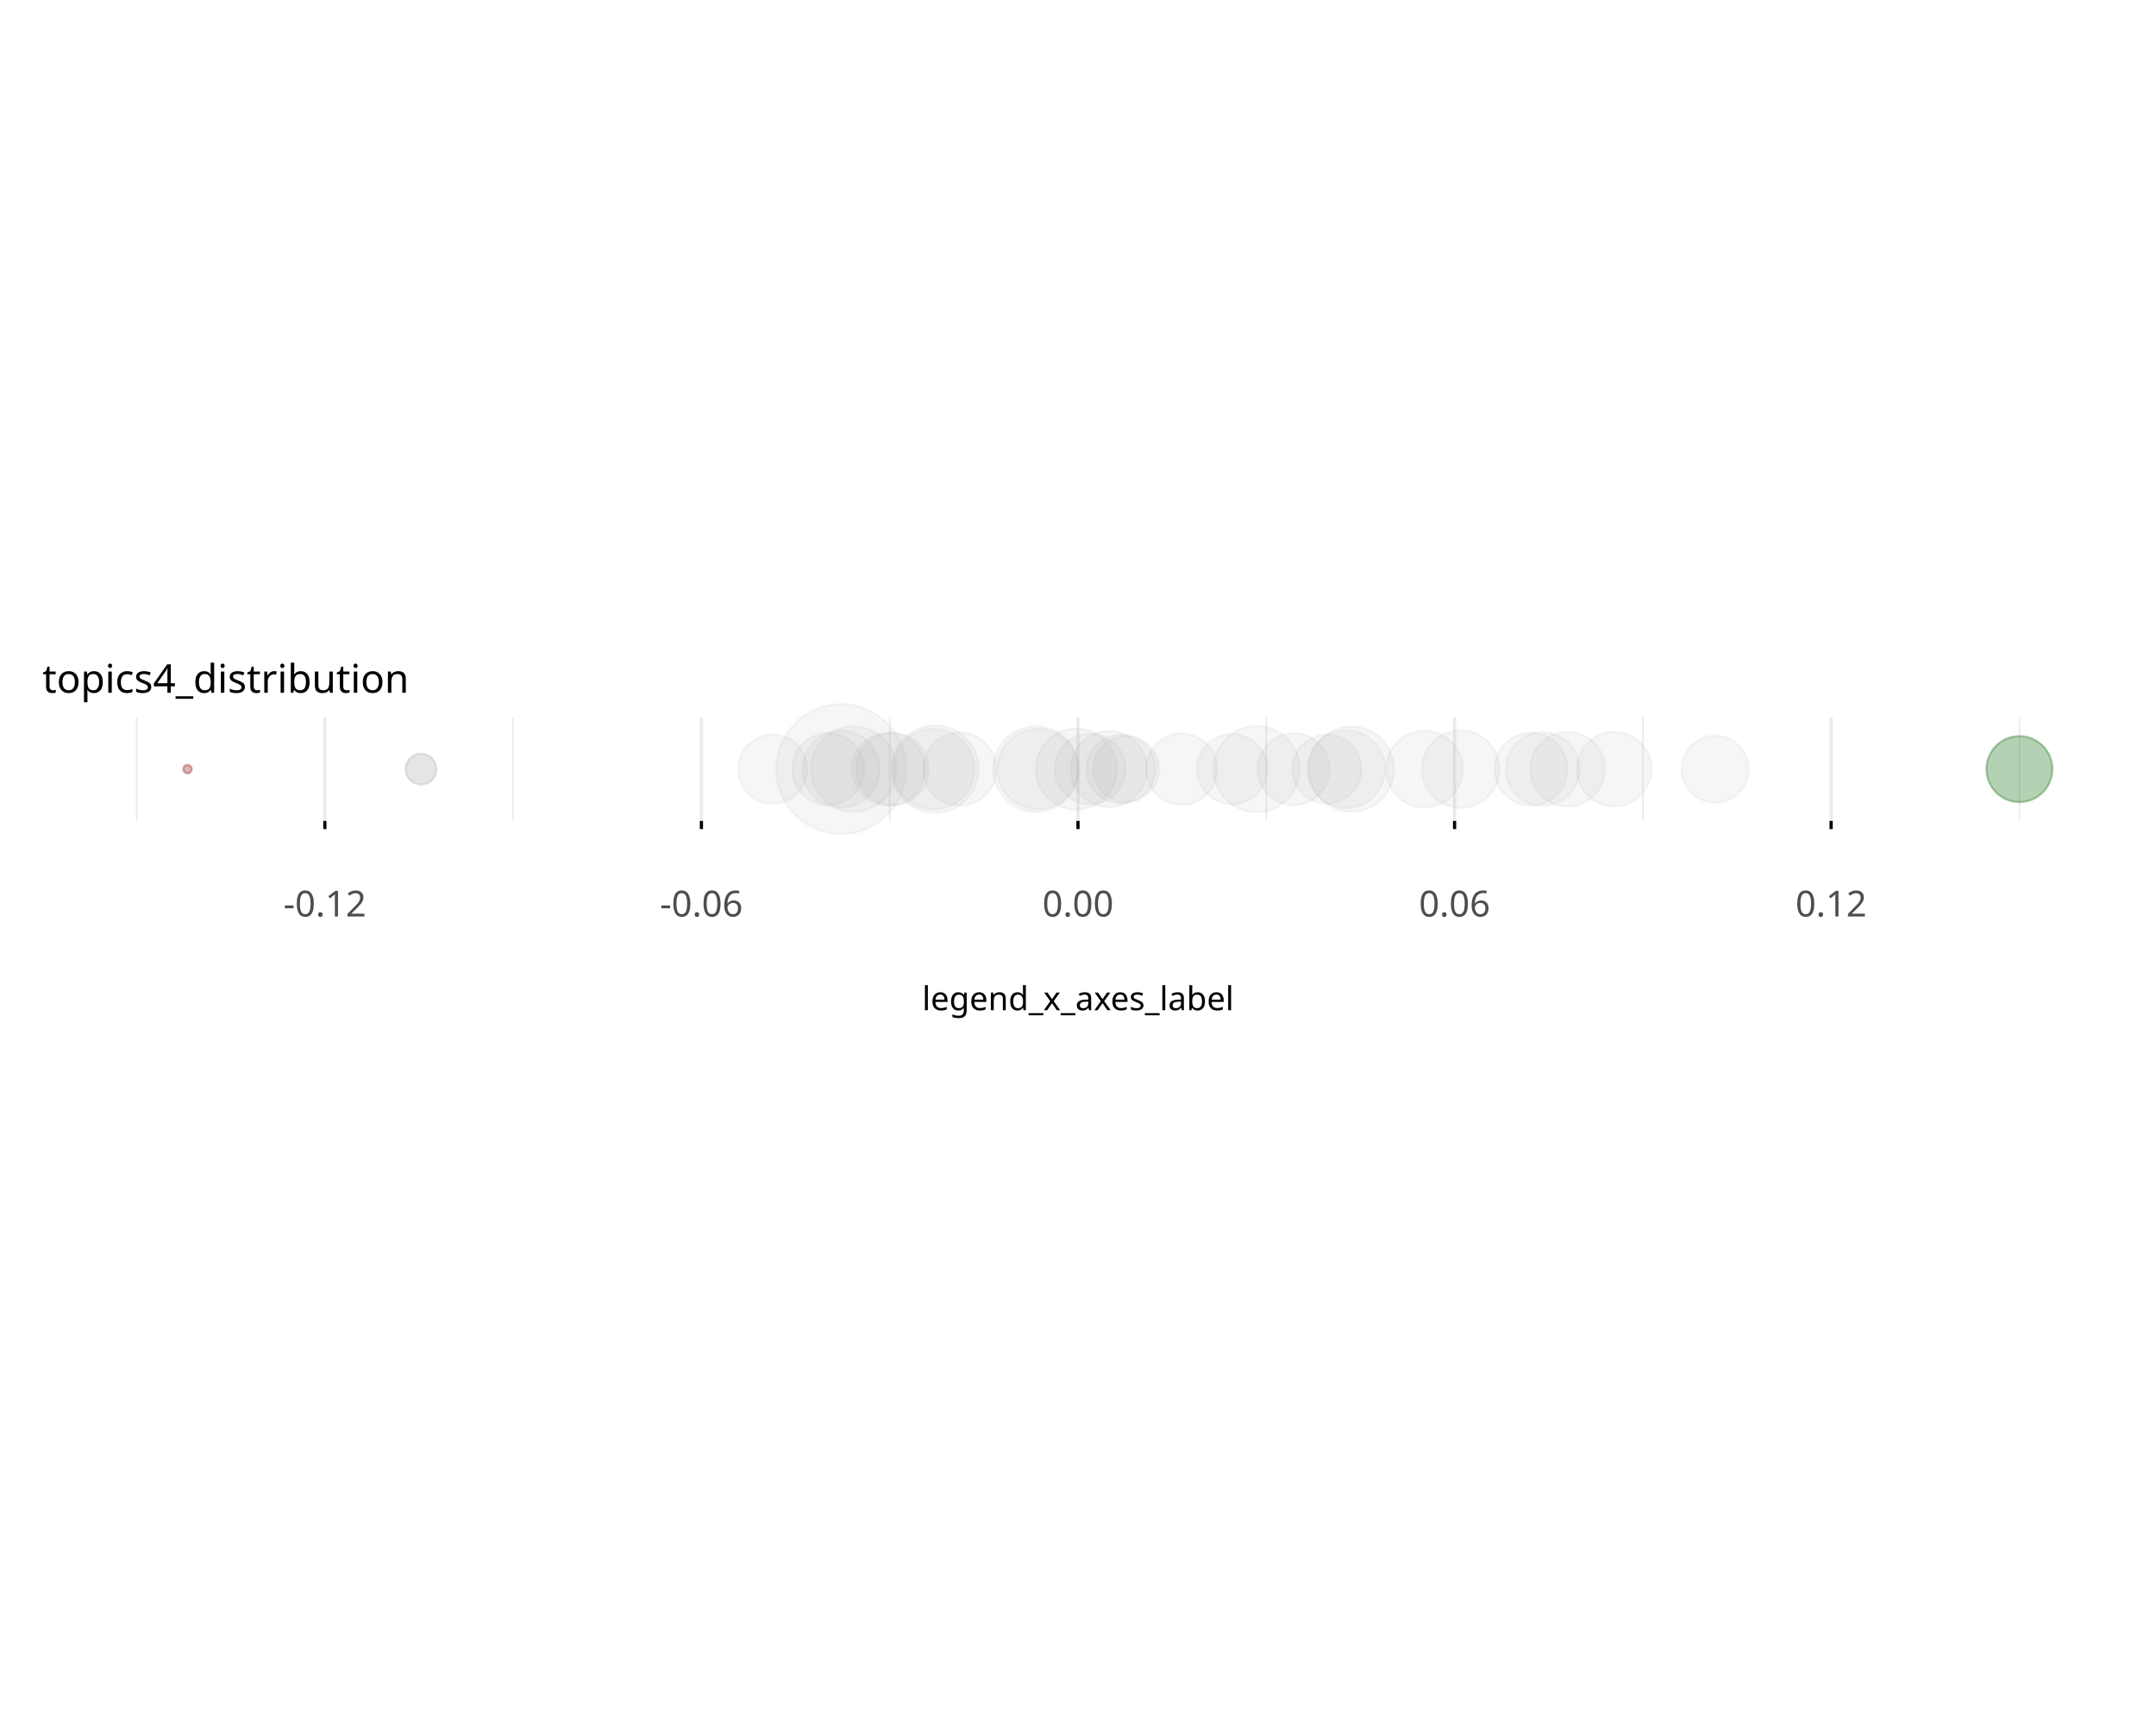
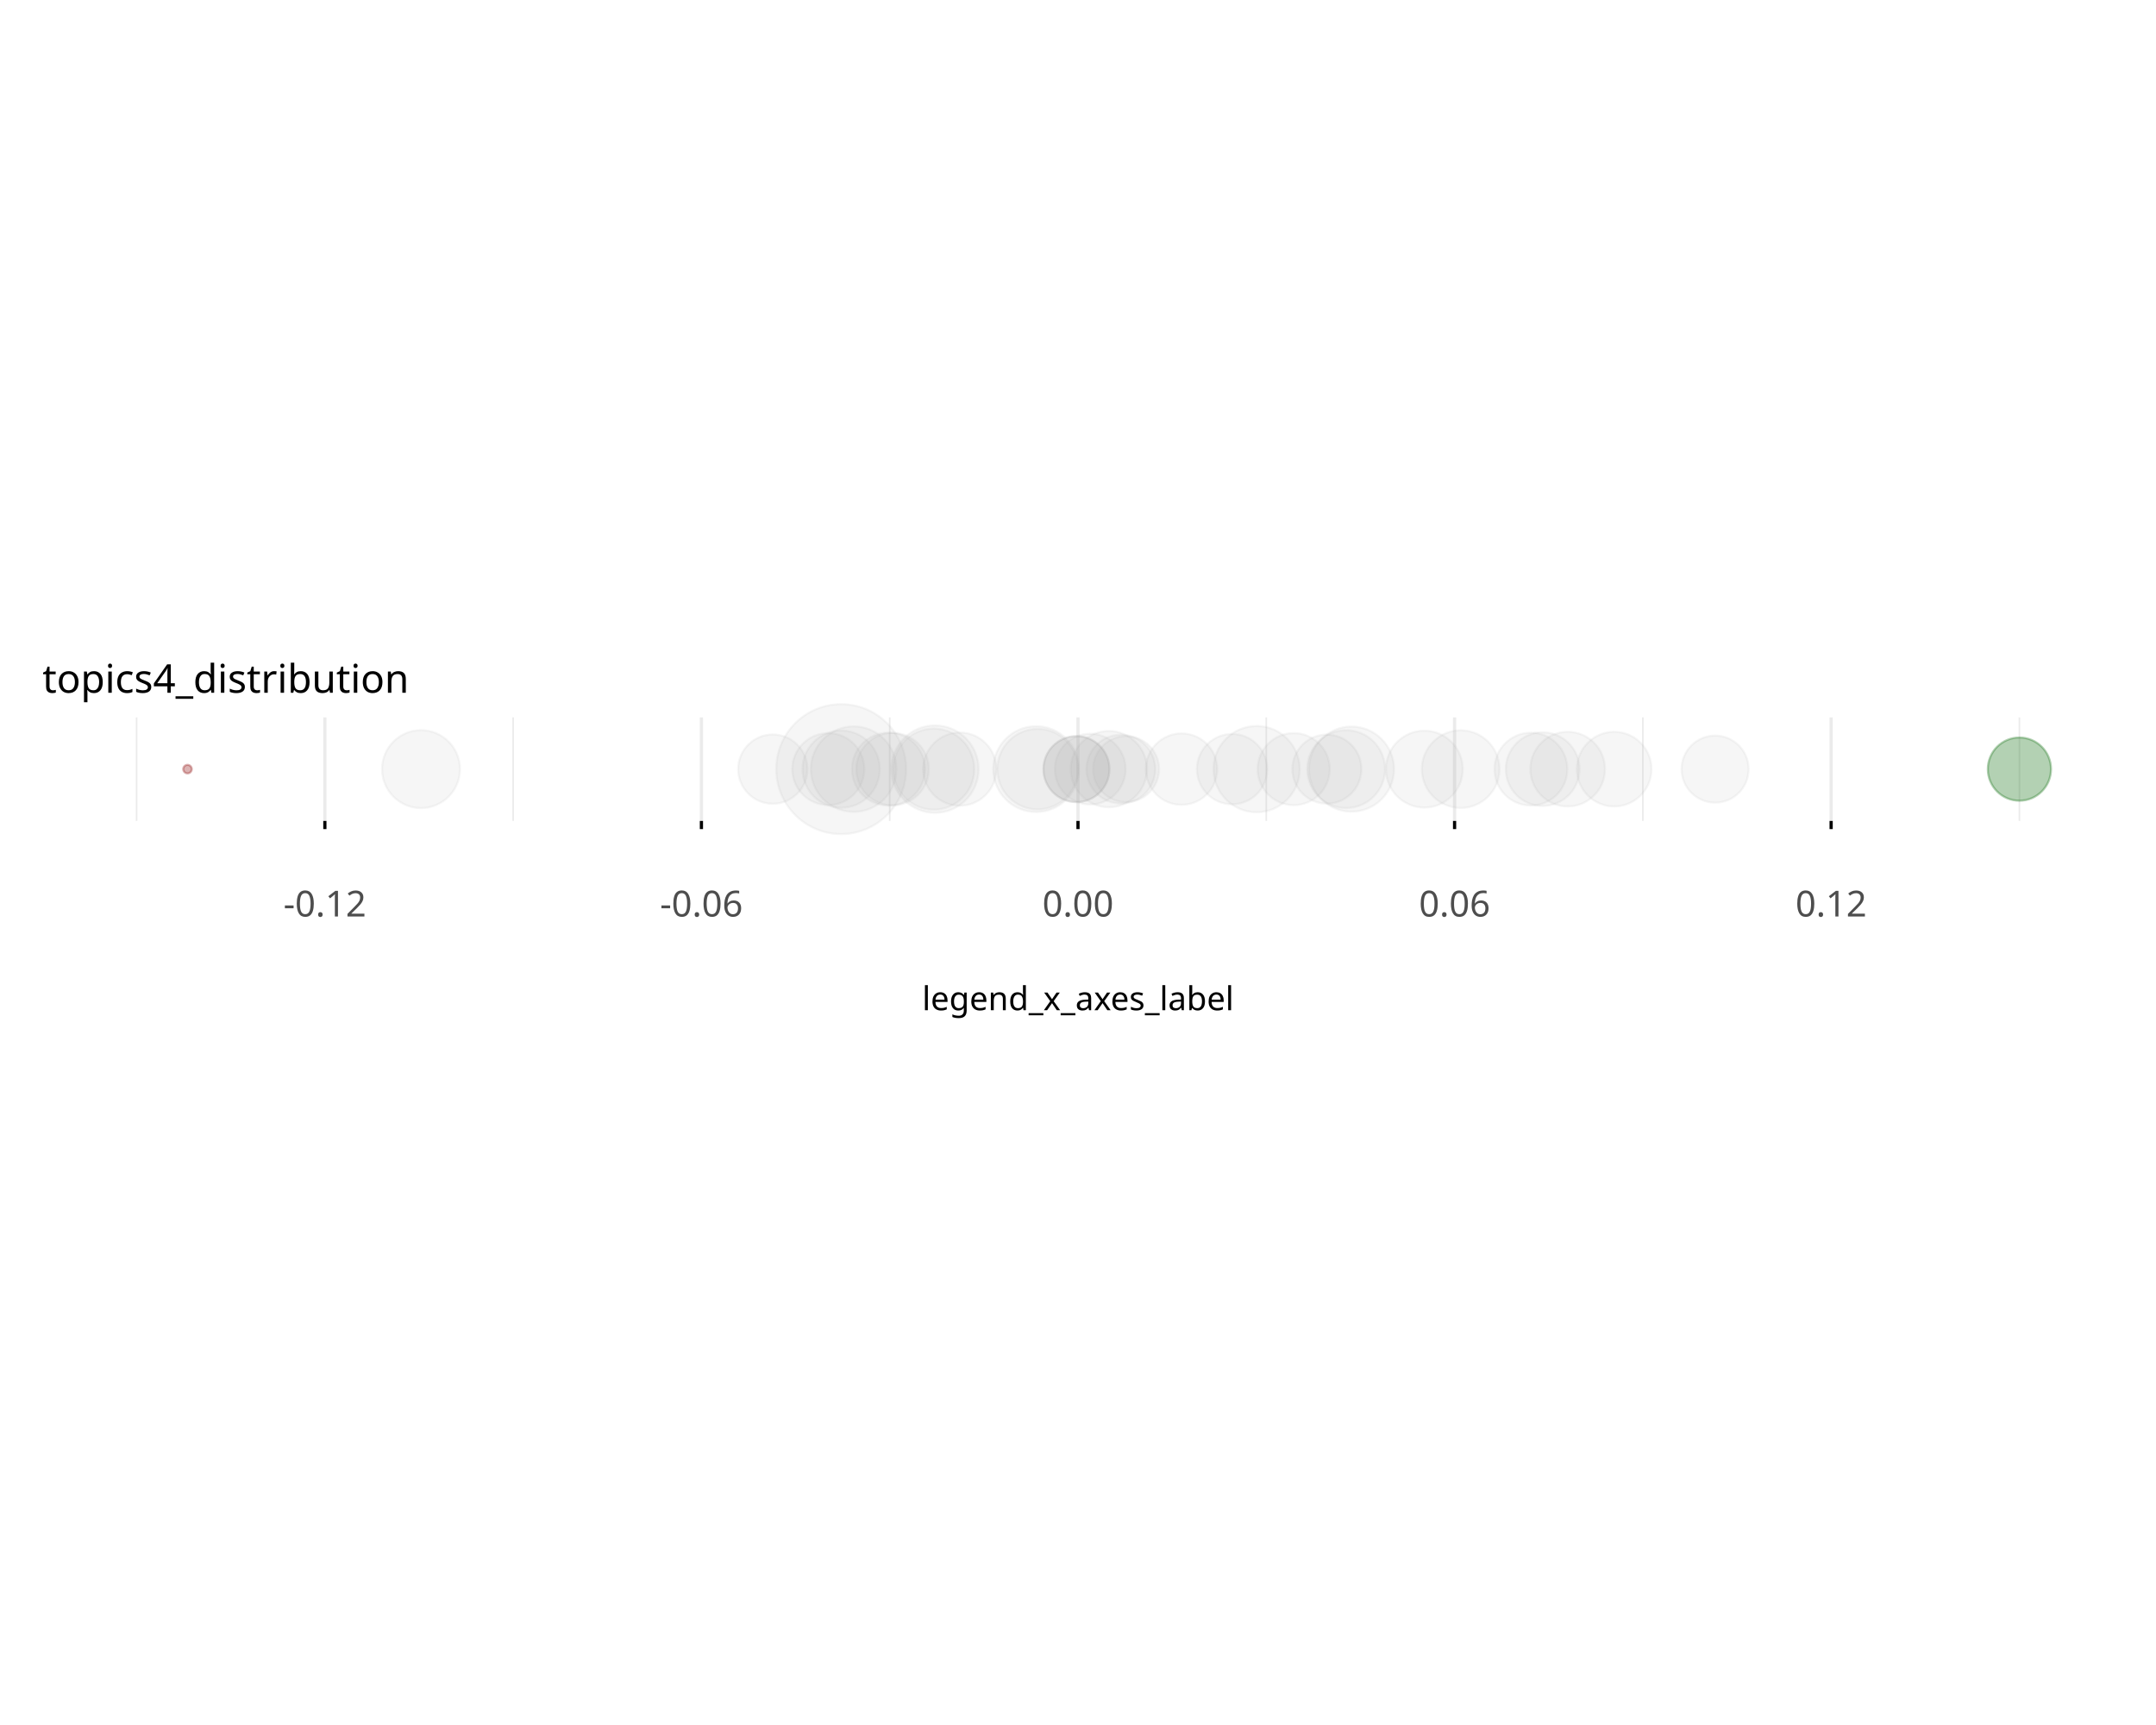
<svg xmlns="http://www.w3.org/2000/svg" class="svglite" data-engine-version="2.0" width="720.00pt" height="576.00pt" viewBox="0 0 720.00 576.00">
  <defs>
    <style type="text/css">
    .svglite line, .svglite polyline, .svglite polygon, .svglite path, .svglite rect, .svglite circle {
      fill: none;
      stroke: #000000;
      stroke-linecap: round;
      stroke-linejoin: round;
      stroke-miterlimit: 10.00;
    }
  </style>
  </defs>
  <rect width="100%" height="100%" style="stroke: none; fill: #FFFFFF;" />
  <defs>
    <clipPath id="cpMC4wMHw3MjAuMDB8MC4wMHw1NzYuMDA=">
      <rect x="0.00" y="0.00" width="720.00" height="576.00" />
    </clipPath>
  </defs>
  <g clip-path="url(#cpMC4wMHw3MjAuMDB8MC4wMHw1NzYuMDA=)">
</g>
  <defs>
    <clipPath id="cpMC4wMHw3MjAuMDB8MjA4LjA1fDM2Ny45NQ==">
      <rect x="0.00" y="208.05" width="720.00" height="159.89" />
    </clipPath>
  </defs>
  <g clip-path="url(#cpMC4wMHw3MjAuMDB8MjA4LjA1fDM2Ny45NQ==)">
</g>
  <g clip-path="url(#cpMC4wMHw3MjAuMDB8MC4wMHw1NzYuMDA=)">
    <polyline points="45.61,274.11 45.61,239.53 " style="stroke-width: 0.53; stroke: #EBEBEB; stroke-linecap: butt;" />
    <polyline points="171.37,274.11 171.37,239.53 " style="stroke-width: 0.53; stroke: #EBEBEB; stroke-linecap: butt;" />
    <polyline points="297.12,274.11 297.12,239.53 " style="stroke-width: 0.53; stroke: #EBEBEB; stroke-linecap: butt;" />
    <polyline points="422.88,274.11 422.88,239.53 " style="stroke-width: 0.53; stroke: #EBEBEB; stroke-linecap: butt;" />
    <polyline points="548.63,274.11 548.63,239.53 " style="stroke-width: 0.53; stroke: #EBEBEB; stroke-linecap: butt;" />
    <polyline points="674.39,274.11 674.39,239.53 " style="stroke-width: 0.53; stroke: #EBEBEB; stroke-linecap: butt;" />
    <polyline points="108.49,274.11 108.49,239.53 " style="stroke-width: 1.07; stroke: #EBEBEB; stroke-linecap: butt;" />
    <polyline points="234.24,274.11 234.24,239.53 " style="stroke-width: 1.07; stroke: #EBEBEB; stroke-linecap: butt;" />
    <polyline points="360.00,274.11 360.00,239.53 " style="stroke-width: 1.07; stroke: #EBEBEB; stroke-linecap: butt;" />
    <polyline points="485.76,274.11 485.76,239.53 " style="stroke-width: 1.07; stroke: #EBEBEB; stroke-linecap: butt;" />
    <polyline points="611.51,274.11 611.51,239.53 " style="stroke-width: 1.07; stroke: #EBEBEB; stroke-linecap: butt;" />
    <circle cx="374.32" cy="256.82" r="11.49" style="stroke-width: 0.71; stroke: #A9A9A9; stroke-opacity: 0.10; fill: #A9A9A9; fill-opacity: 0.10;" />
    <circle cx="280.91" cy="256.82" r="21.69" style="stroke-width: 0.71; stroke: #A9A9A9; stroke-opacity: 0.10; fill: #A9A9A9; fill-opacity: 0.10;" />
    <circle cx="475.66" cy="256.82" r="12.83" style="stroke-width: 0.71; stroke: #A9A9A9; stroke-opacity: 0.10; fill: #A9A9A9; fill-opacity: 0.10;" />
    <circle cx="419.65" cy="256.82" r="14.40" style="stroke-width: 0.71; stroke: #A9A9A9; stroke-opacity: 0.10; fill: #A9A9A9; fill-opacity: 0.10;" />
    <circle cx="487.80" cy="256.82" r="12.96" style="stroke-width: 0.71; stroke: #A9A9A9; stroke-opacity: 0.10; fill: #A9A9A9; fill-opacity: 0.10;" />
    <circle cx="572.76" cy="256.82" r="11.19" style="stroke-width: 0.71; stroke: #A9A9A9; stroke-opacity: 0.10; fill: #A9A9A9; fill-opacity: 0.10;" />
    <circle cx="451.33" cy="256.82" r="14.21" style="stroke-width: 0.71; stroke: #A9A9A9; stroke-opacity: 0.10; fill: #A9A9A9; fill-opacity: 0.10;" />
    <circle cx="443.11" cy="256.82" r="11.53" style="stroke-width: 0.71; stroke: #A9A9A9; stroke-opacity: 0.10; fill: #A9A9A9; fill-opacity: 0.10;" />
    <circle cx="296.72" cy="256.82" r="12.20" style="stroke-width: 0.71; stroke: #A9A9A9; stroke-opacity: 0.10; fill: #A9A9A9; fill-opacity: 0.10;" />
    <circle cx="285.09" cy="256.82" r="14.27" style="stroke-width: 0.71; stroke: #A9A9A9; stroke-opacity: 0.10; fill: #A9A9A9; fill-opacity: 0.10;" />
    <circle cx="298.06" cy="256.82" r="12.11" style="stroke-width: 0.71; stroke: #A9A9A9; stroke-opacity: 0.10; fill: #A9A9A9; fill-opacity: 0.10;" />
    <circle cx="370.31" cy="256.82" r="12.73" style="stroke-width: 0.71; stroke: #A9A9A9; stroke-opacity: 0.10; fill: #A9A9A9; fill-opacity: 0.10;" />
-     <circle cx="359.48" cy="256.82" r="13.55" style="stroke-width: 0.71; stroke: #A9A9A9; stroke-opacity: 0.10; fill: #A9A9A9; fill-opacity: 0.10;" />
    <circle cx="311.83" cy="256.82" r="13.54" style="stroke-width: 0.71; stroke: #A9A9A9; stroke-opacity: 0.10; fill: #A9A9A9; fill-opacity: 0.10;" />
    <circle cx="364.08" cy="256.82" r="11.81" style="stroke-width: 0.71; stroke: #A9A9A9; stroke-opacity: 0.10; fill: #A9A9A9; fill-opacity: 0.10;" />
+     <circle cx="140.60" cy="256.82" r="13.01" style="stroke-width: 0.71; stroke: #A9A9A9; stroke-opacity: 0.10; fill: #A9A9A9; fill-opacity: 0.10;" />
    <circle cx="515.17" cy="256.82" r="12.30" style="stroke-width: 0.71; stroke: #A9A9A9; stroke-opacity: 0.10; fill: #A9A9A9; fill-opacity: 0.10;" />
    <circle cx="346.51" cy="256.82" r="13.45" style="stroke-width: 0.71; stroke: #A9A9A9; stroke-opacity: 0.10; fill: #A9A9A9; fill-opacity: 0.10;" />
    <circle cx="432.03" cy="256.82" r="12.03" style="stroke-width: 0.71; stroke: #A9A9A9; stroke-opacity: 0.10; fill: #A9A9A9; fill-opacity: 0.10;" />
    <circle cx="394.57" cy="256.82" r="11.92" style="stroke-width: 0.71; stroke: #A9A9A9; stroke-opacity: 0.10; fill: #A9A9A9; fill-opacity: 0.10;" />
    <circle cx="523.53" cy="256.82" r="12.46" style="stroke-width: 0.71; stroke: #A9A9A9; stroke-opacity: 0.10; fill: #A9A9A9; fill-opacity: 0.10;" />
    <circle cx="511.25" cy="256.82" r="12.16" style="stroke-width: 0.71; stroke: #A9A9A9; stroke-opacity: 0.10; fill: #A9A9A9; fill-opacity: 0.10;" />
    <circle cx="312.22" cy="256.82" r="14.59" style="stroke-width: 0.71; stroke: #A9A9A9; stroke-opacity: 0.10; fill: #A9A9A9; fill-opacity: 0.10;" />
    <circle cx="411.46" cy="256.82" r="11.74" style="stroke-width: 0.71; stroke: #A9A9A9; stroke-opacity: 0.10; fill: #A9A9A9; fill-opacity: 0.10;" />
    <circle cx="280.91" cy="256.82" r="12.90" style="stroke-width: 0.71; stroke: #A9A9A9; stroke-opacity: 0.10; fill: #A9A9A9; fill-opacity: 0.10;" />
    <circle cx="376.05" cy="256.82" r="11.02" style="stroke-width: 0.71; stroke: #A9A9A9; stroke-opacity: 0.10; fill: #A9A9A9; fill-opacity: 0.10;" />
    <circle cx="276.61" cy="256.82" r="12.02" style="stroke-width: 0.71; stroke: #A9A9A9; stroke-opacity: 0.10; fill: #A9A9A9; fill-opacity: 0.10;" />
    <circle cx="346.02" cy="256.82" r="14.32" style="stroke-width: 0.71; stroke: #A9A9A9; stroke-opacity: 0.10; fill: #A9A9A9; fill-opacity: 0.10;" />
    <circle cx="258.08" cy="256.82" r="11.57" style="stroke-width: 0.71; stroke: #A9A9A9; stroke-opacity: 0.10; fill: #A9A9A9; fill-opacity: 0.10;" />
    <circle cx="539.06" cy="256.82" r="12.46" style="stroke-width: 0.71; stroke: #A9A9A9; stroke-opacity: 0.10; fill: #A9A9A9; fill-opacity: 0.10;" />
    <circle cx="449.53" cy="256.82" r="13.00" style="stroke-width: 0.71; stroke: #A9A9A9; stroke-opacity: 0.10; fill: #A9A9A9; fill-opacity: 0.10;" />
    <circle cx="320.51" cy="256.82" r="12.23" style="stroke-width: 0.71; stroke: #A9A9A9; stroke-opacity: 0.10; fill: #A9A9A9; fill-opacity: 0.10;" />
    <circle cx="62.62" cy="256.82" r="1.42" style="stroke-width: 0.71; stroke: #8B0000; stroke-opacity: 0.30; fill: #8B0000; fill-opacity: 0.30;" />
-     <circle cx="140.60" cy="256.82" r="5.15" style="stroke-width: 0.71; stroke: #A9A9A9; stroke-opacity: 0.30; fill: #A9A9A9; fill-opacity: 0.30;" />
-     <circle cx="674.39" cy="256.82" r="11.02" style="stroke-width: 0.71; stroke: #006400; stroke-opacity: 0.30; fill: #006400; fill-opacity: 0.30;" />
+     <circle cx="359.48" cy="256.82" r="11.02" style="stroke-width: 0.71; stroke: #A9A9A9; stroke-opacity: 0.30; fill: #A9A9A9; fill-opacity: 0.30;" />
+     <circle cx="674.39" cy="256.82" r="10.55" style="stroke-width: 0.71; stroke: #006400; stroke-opacity: 0.30; fill: #006400; fill-opacity: 0.30;" />
    <polyline points="108.49,276.85 108.49,274.11 " style="stroke-width: 1.07; stroke-linecap: butt;" />
    <polyline points="234.24,276.85 234.24,274.11 " style="stroke-width: 1.07; stroke-linecap: butt;" />
    <polyline points="360.00,276.85 360.00,274.11 " style="stroke-width: 1.07; stroke-linecap: butt;" />
    <polyline points="485.76,276.85 485.76,274.11 " style="stroke-width: 1.07; stroke-linecap: butt;" />
    <polyline points="611.51,276.85 611.51,274.11 " style="stroke-width: 1.07; stroke-linecap: butt;" />
    <text x="108.49" y="306.03" text-anchor="middle" style="font-size: 12.00px; fill: #4D4D4D; font-family: sans;" textLength="27.35px" lengthAdjust="spacingAndGlyphs">-0.12</text>
    <text x="234.24" y="306.03" text-anchor="middle" style="font-size: 12.00px; fill: #4D4D4D; font-family: sans;" textLength="27.35px" lengthAdjust="spacingAndGlyphs">-0.06</text>
    <text x="360.00" y="306.03" text-anchor="middle" style="font-size: 12.00px; fill: #4D4D4D; font-family: sans;" textLength="23.36px" lengthAdjust="spacingAndGlyphs">0.00</text>
    <text x="485.76" y="306.03" text-anchor="middle" style="font-size: 12.00px; fill: #4D4D4D; font-family: sans;" textLength="23.36px" lengthAdjust="spacingAndGlyphs">0.06</text>
    <text x="611.51" y="306.03" text-anchor="middle" style="font-size: 12.00px; fill: #4D4D4D; font-family: sans;" textLength="23.36px" lengthAdjust="spacingAndGlyphs">0.12</text>
    <text x="360.00" y="337.32" text-anchor="middle" style="font-size: 11.00px; font-family: sans;" textLength="103.38px" lengthAdjust="spacingAndGlyphs">legend_x_axes_label</text>
    <text x="14.17" y="231.31" style="font-size: 13.20px; font-family: sans;" textLength="113.01px" lengthAdjust="spacingAndGlyphs">topics4_distribution</text>
  </g>
</svg>
